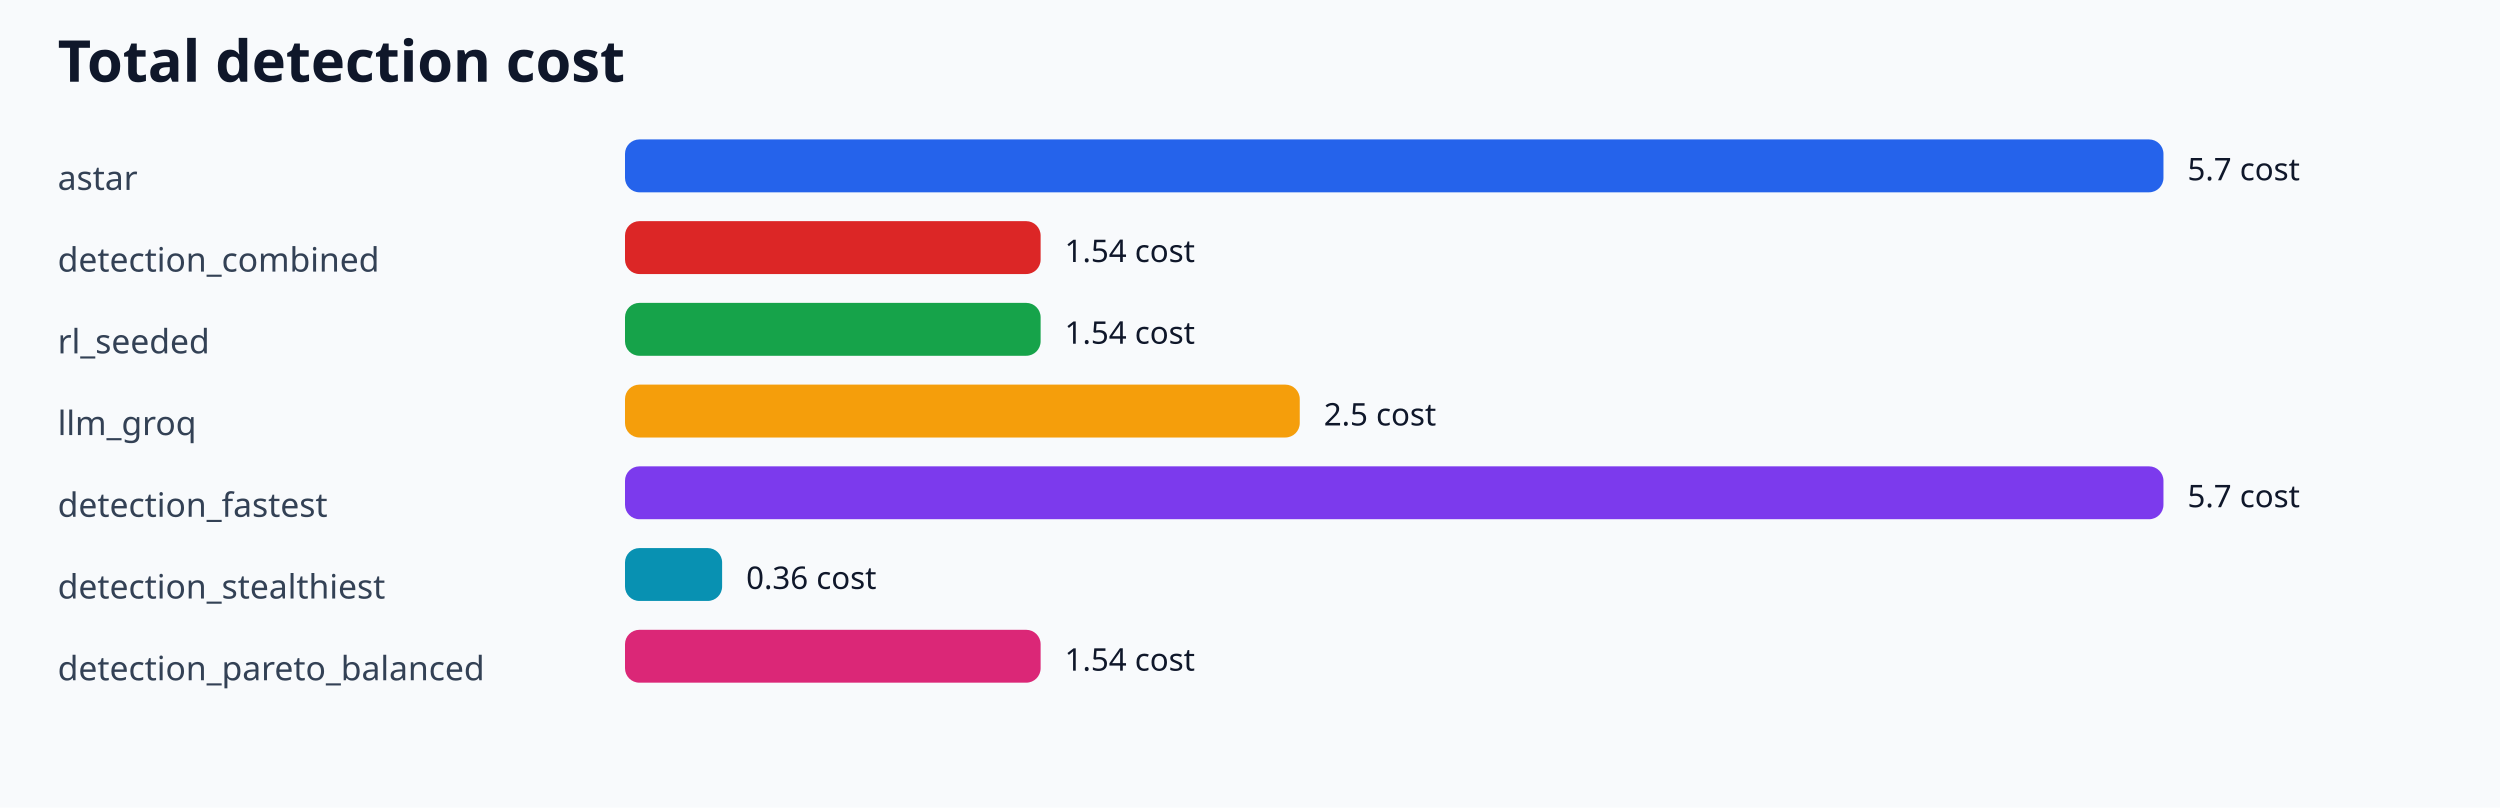
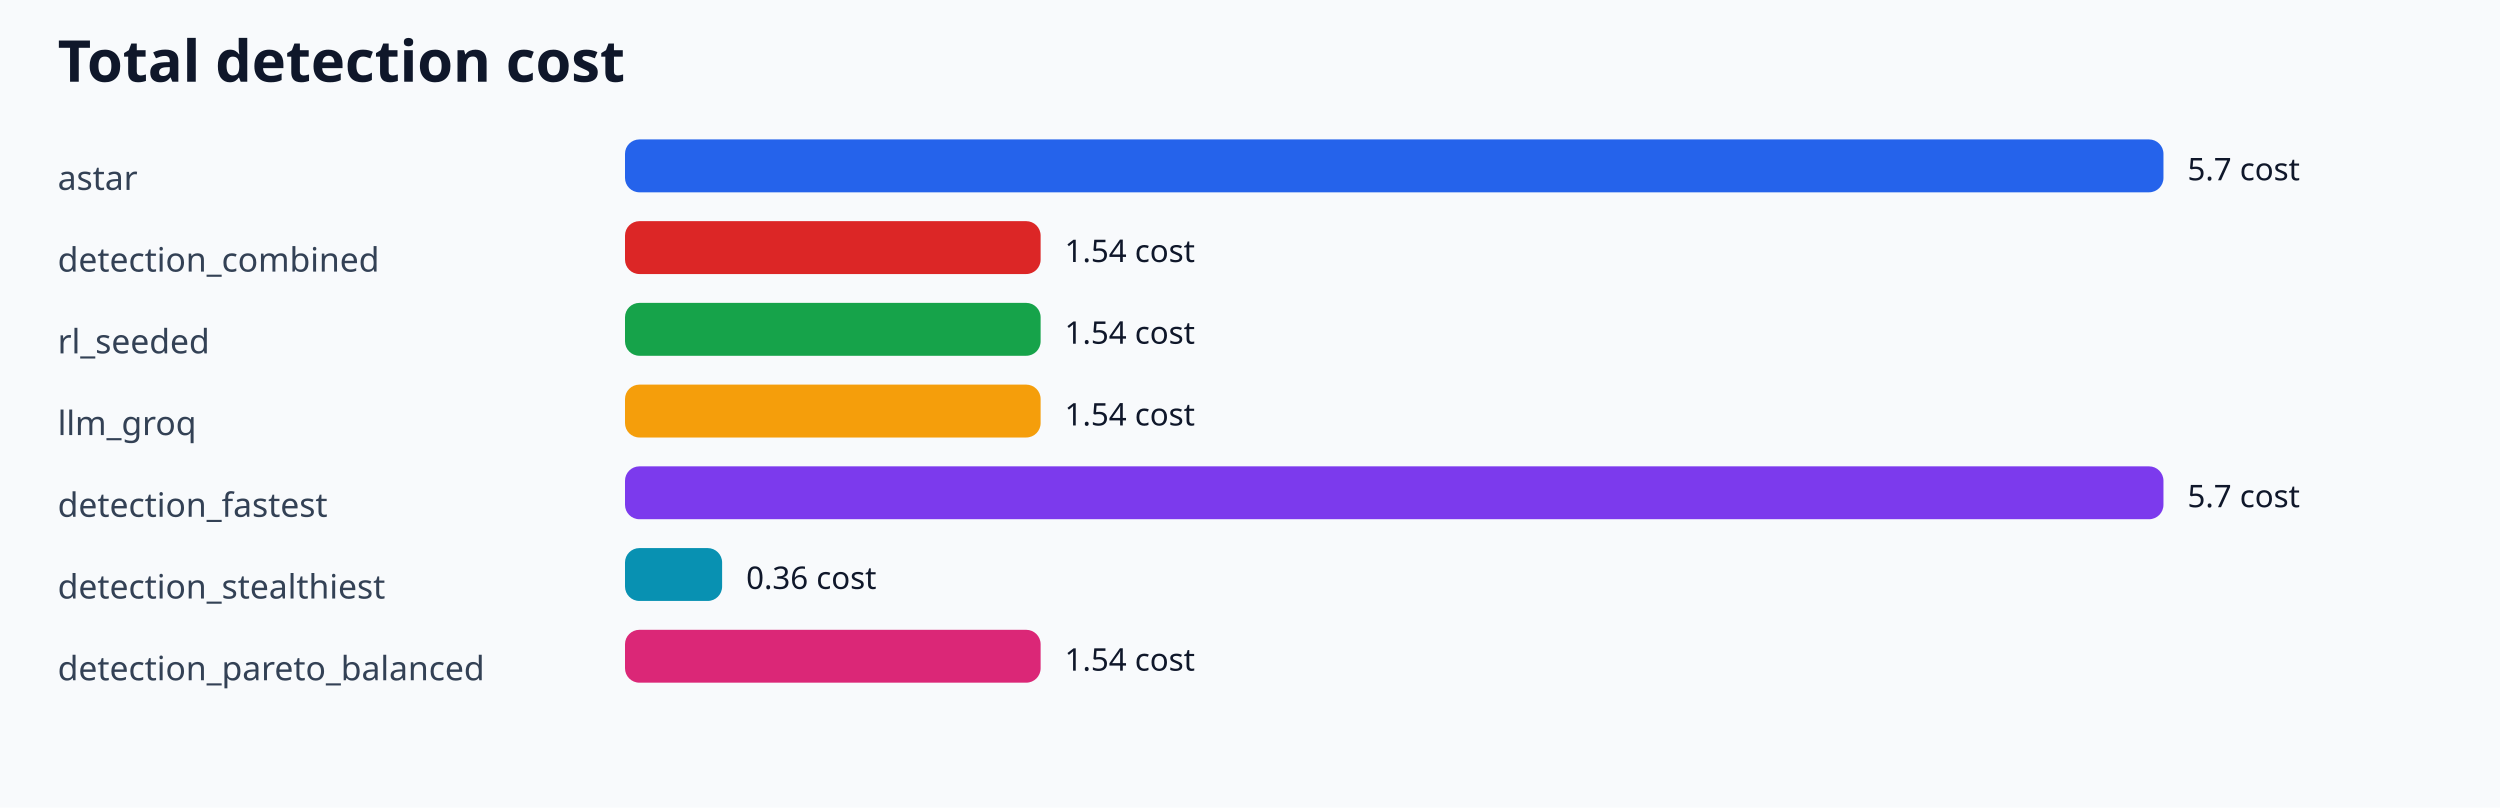
<svg xmlns="http://www.w3.org/2000/svg" width="1040" height="336" viewBox="0 0 1040 336">
  <rect width="1040" height="336" fill="#f8fafc" />
  <text x="24" y="34" font-size="24" font-family="Segoe UI" font-weight="700" fill="#0f172a">Total detection cost</text>
  <text x="24" y="79" font-size="14" font-family="Segoe UI" fill="#334155">astar</text>
  <rect x="260" y="58" width="640.0" height="22" rx="6" fill="#2563eb" />
  <text x="910.0" y="75" font-size="13" font-family="Segoe UI" fill="#0f172a">5.7 cost</text>
  <text x="24" y="113" font-size="14" font-family="Segoe UI" fill="#334155">detection_combined</text>
  <rect x="260" y="92" width="172.9" height="22" rx="6" fill="#dc2626" />
  <text x="442.9" y="109" font-size="13" font-family="Segoe UI" fill="#0f172a">1.54 cost</text>
  <text x="24" y="147" font-size="14" font-family="Segoe UI" fill="#334155">rl_seeded</text>
  <rect x="260" y="126" width="172.9" height="22" rx="6" fill="#16a34a" />
  <text x="442.9" y="143" font-size="13" font-family="Segoe UI" fill="#0f172a">1.54 cost</text>
  <text x="24" y="181" font-size="14" font-family="Segoe UI" fill="#334155">llm_groq</text>
-   <rect x="260" y="160" width="280.7" height="22" rx="6" fill="#f59e0b" />
-   <text x="550.7" y="177" font-size="13" font-family="Segoe UI" fill="#0f172a">2.5 cost</text>
+   <rect x="260" y="160" width="172.9" height="22" rx="6" fill="#f59e0b" />
+   <text x="442.9" y="177" font-size="13" font-family="Segoe UI" fill="#0f172a">1.54 cost</text>
  <text x="24" y="215" font-size="14" font-family="Segoe UI" fill="#334155">detection_fastest</text>
  <rect x="260" y="194" width="640.0" height="22" rx="6" fill="#7c3aed" />
  <text x="910.0" y="211" font-size="13" font-family="Segoe UI" fill="#0f172a">5.7 cost</text>
  <text x="24" y="249" font-size="14" font-family="Segoe UI" fill="#334155">detection_stealthiest</text>
  <rect x="260" y="228" width="40.4" height="22" rx="6" fill="#0891b2" />
  <text x="310.4" y="245" font-size="13" font-family="Segoe UI" fill="#0f172a">0.36 cost</text>
  <text x="24" y="283" font-size="14" font-family="Segoe UI" fill="#334155">detection_pareto_balanced</text>
  <rect x="260" y="262" width="172.9" height="22" rx="6" fill="#db2777" />
  <text x="442.9" y="279" font-size="13" font-family="Segoe UI" fill="#0f172a">1.54 cost</text>
</svg>
